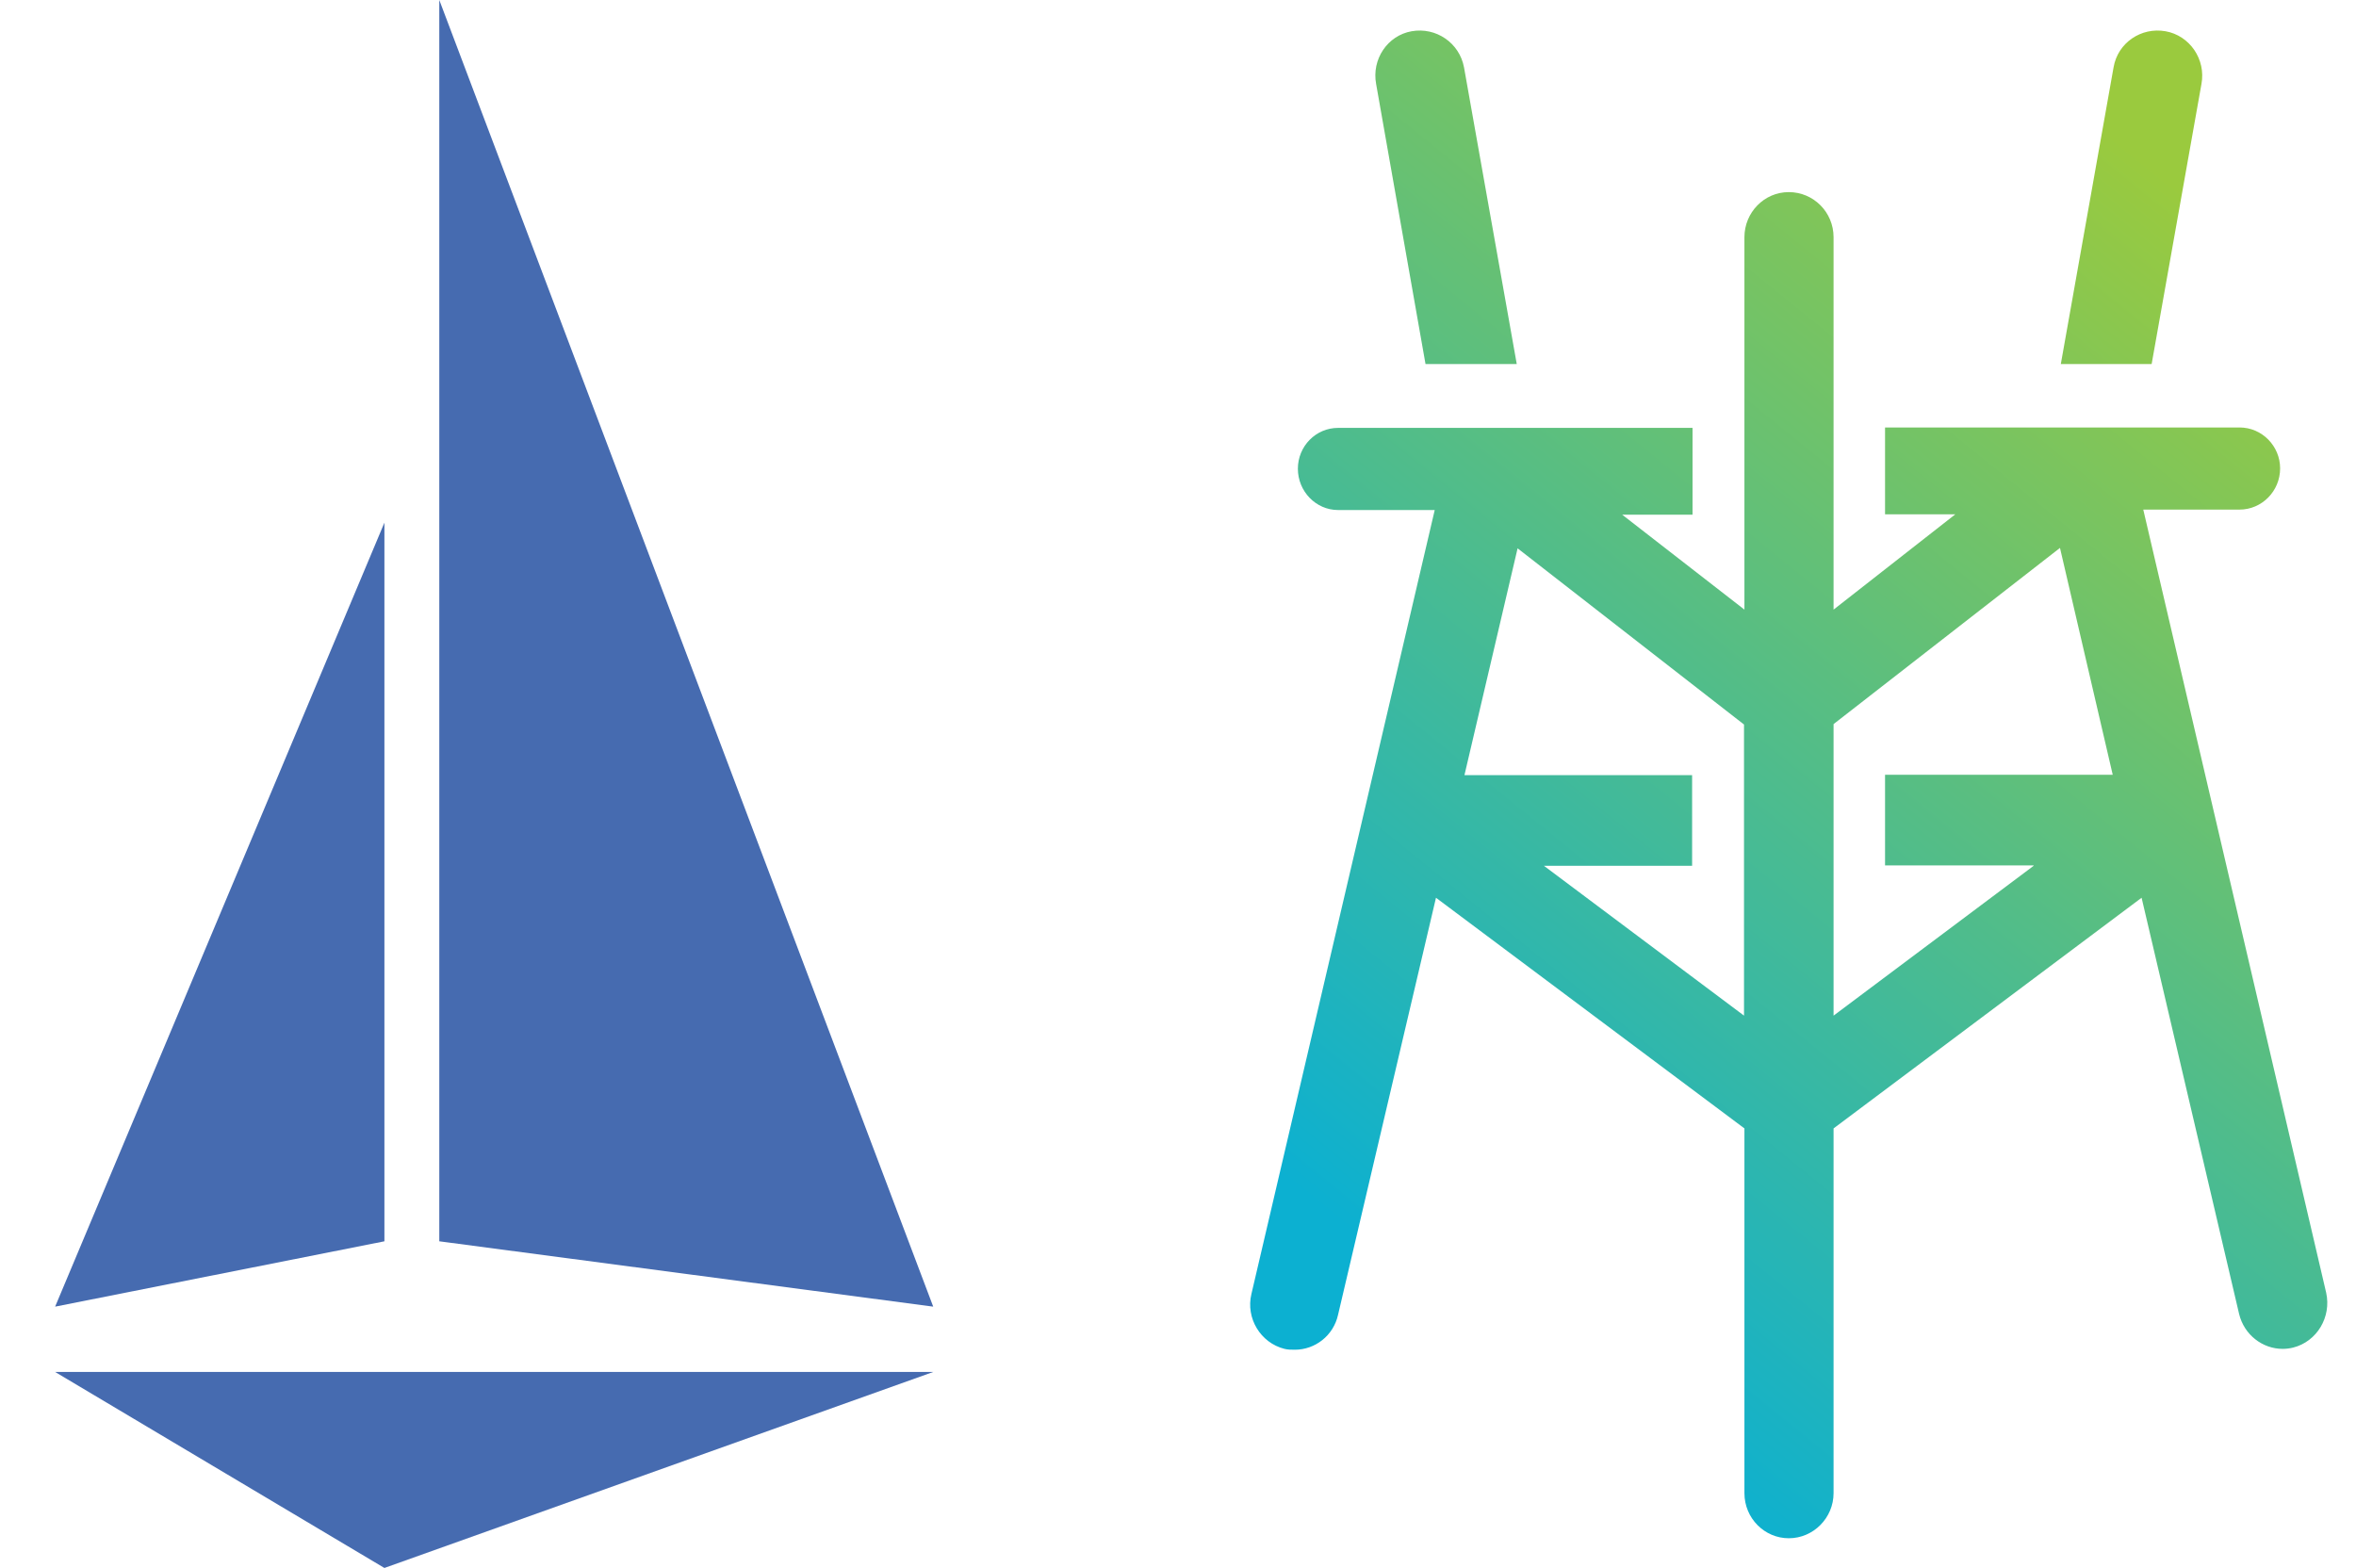
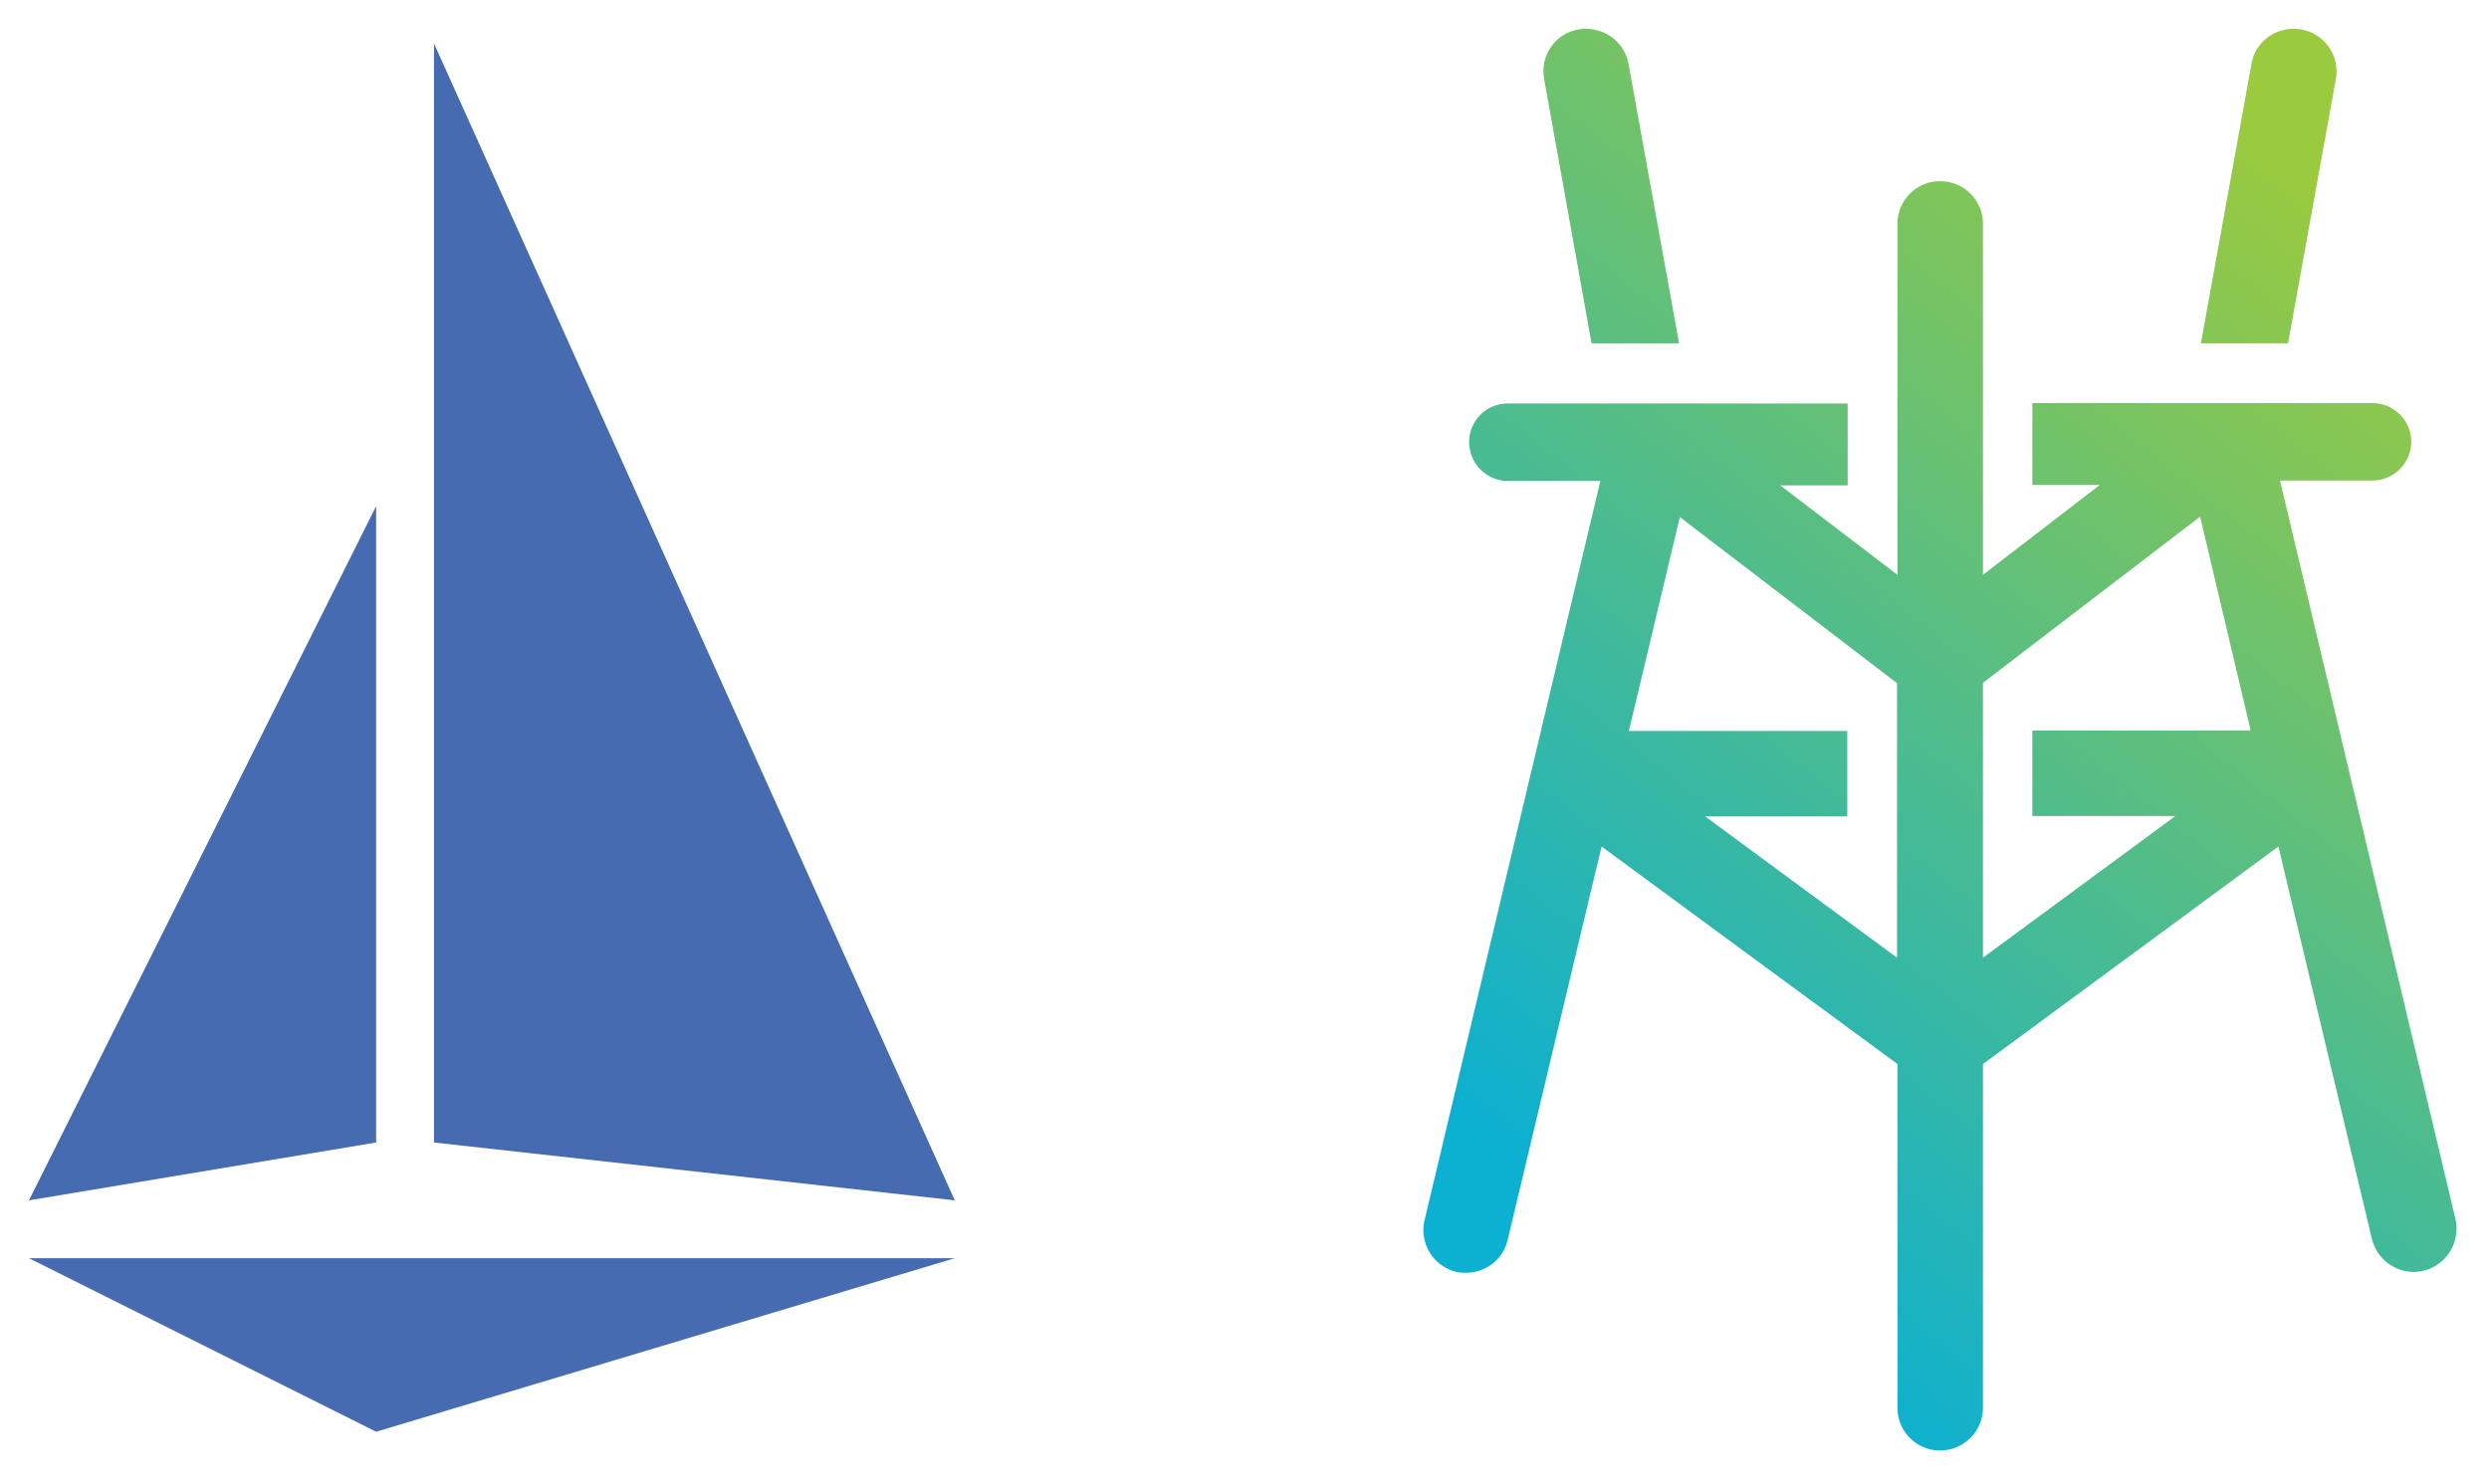
- <svg xmlns="http://www.w3.org/2000/svg" width="616" height="410" viewBox="0 0 616 410" fill="none">
-   <g id=".">
-     <path id="Vector" d="M566.179 8.168C559.832 7.056 553.705 11.173 552.61 17.628L538.823 95.194H562.568L575.59 21.968C576.793 15.513 572.526 9.281 566.179 8.168ZM382.784 17.628C381.58 11.173 375.452 7.056 369.105 8.168C362.759 9.281 358.601 15.513 359.804 21.968L372.716 95.194H396.571L382.784 17.628V17.628ZM608.198 338.02L560.38 133.254H585.547C591.347 133.254 596.161 128.469 596.161 122.459C596.161 116.672 591.456 111.776 585.547 111.776H492.865V134.478H511.248L479.405 159.406V62.031C479.405 55.465 474.153 50.234 467.697 50.234C461.241 50.234 456.098 55.576 456.098 62.031V159.406L424.146 134.589H442.529V111.887H349.847C344.047 111.887 339.342 116.672 339.342 122.57C339.342 128.469 344.047 133.365 349.847 133.365H375.124L327.196 338.354C325.664 344.697 329.603 351.152 335.84 352.71C336.716 352.933 337.591 352.932 338.576 352.932C343.828 352.932 348.643 349.26 349.847 343.807L375.452 234.747L456.098 295.064V390.436C456.098 397.002 461.35 402.232 467.697 402.232C474.153 402.232 479.405 396.89 479.405 390.436V295.064L559.942 234.747L585.438 343.584C586.751 349.037 591.565 352.71 596.818 352.71C597.693 352.71 598.678 352.599 599.553 352.376C605.791 350.818 609.621 344.363 608.198 338.02V338.02ZM455.989 265.573L403.684 226.4H442.42V202.696H382.893L396.79 143.381L455.989 189.453V265.573V265.573ZM531.71 226.4L479.405 265.573V189.342L538.604 143.27L552.392 202.585H492.865V226.289H531.71V226.4Z" fill="url(#paint0_linear_0_1)" />
+ <svg xmlns="http://www.w3.org/2000/svg" width="307" height="183" viewBox="0 0 307 183" fill="none">
+   <g id="spire-icon-color 1">
+     <path id="Vector" d="M283.847 3.634C280.976 3.139 278.203 4.971 277.708 7.843L271.469 42.354H282.213L288.106 9.774C288.65 6.902 286.719 4.129 283.847 3.634ZM200.862 7.843C200.317 4.971 197.544 3.139 194.672 3.634C191.801 4.129 189.919 6.902 190.464 9.774L196.306 42.354H207.101L200.862 7.843V7.843ZM302.861 150.394L281.223 59.288H292.611C295.236 59.288 297.414 57.159 297.414 54.485C297.414 51.911 295.285 49.732 292.611 49.732H250.673V59.833H258.991L244.583 70.924V27.599C244.583 24.678 242.206 22.351 239.285 22.351C236.363 22.351 234.036 24.727 234.036 27.599V70.924L219.578 59.882H227.896V49.782H185.958C183.334 49.782 181.205 51.911 181.205 54.535C181.205 57.159 183.334 59.338 185.958 59.338H197.396L175.709 150.543C175.015 153.365 176.798 156.237 179.62 156.93C180.016 157.029 180.412 157.029 180.858 157.029C183.235 157.029 185.413 155.395 185.958 152.969L197.544 104.445L234.036 131.282V173.715C234.036 176.637 236.413 178.964 239.285 178.964C242.206 178.964 244.583 176.587 244.583 173.715V131.282L281.025 104.445L292.562 152.87C293.156 155.296 295.335 156.93 297.711 156.93C298.107 156.93 298.553 156.881 298.949 156.782C301.772 156.088 303.505 153.217 302.861 150.394V150.394ZM233.987 118.161L210.319 100.732H227.847V90.185H200.911L207.2 63.794L233.987 84.293V118.161V118.161ZM268.25 100.732L244.583 118.161V84.243L271.37 63.745L277.609 90.135H250.673V100.682H268.25V100.732Z" fill="url(#paint0_linear_0_1)" />
  </g>
-   <g id="._2">
+   <g id="istio 1">
    <g id="logo">
-       <path id="hull" d="M14.414 358.75H244L100.508 410L14.414 358.75Z" fill="#466BB0" />
-       <path id="mainsail" d="M14.414 341.667L100.508 324.583V136.667L14.414 341.667Z" fill="#466BB0" />
-       <path id="headsail" d="M114.858 324.583L244 341.667L114.858 0V324.583Z" fill="#466BB0" />
+       <path id="hull" d="M3.569 155.235H117.765L46.392 176.647L3.569 155.235Z" fill="#466BB0" />
+       <path id="mainsail" d="M3.569 148.098L46.392 140.961V62.451L3.569 148.098Z" fill="#466BB0" />
+       <path id="headsail" d="M53.529 140.961L117.765 148.098L53.529 5.353V140.961Z" fill="#466BB0" />
    </g>
  </g>
  <defs>
-     <linearGradient id="paint0_linear_0_1" x1="365.237" y1="332.023" x2="584.475" y2="61.306" gradientUnits="userSpaceOnUse">
+     <linearGradient id="paint0_linear_0_1" x1="192.922" y1="147.726" x2="290.112" y2="25.673" gradientUnits="userSpaceOnUse">
      <stop stop-color="#0CB0D1" />
      <stop offset="1" stop-color="#9ACA3E" />
    </linearGradient>
  </defs>
</svg>
